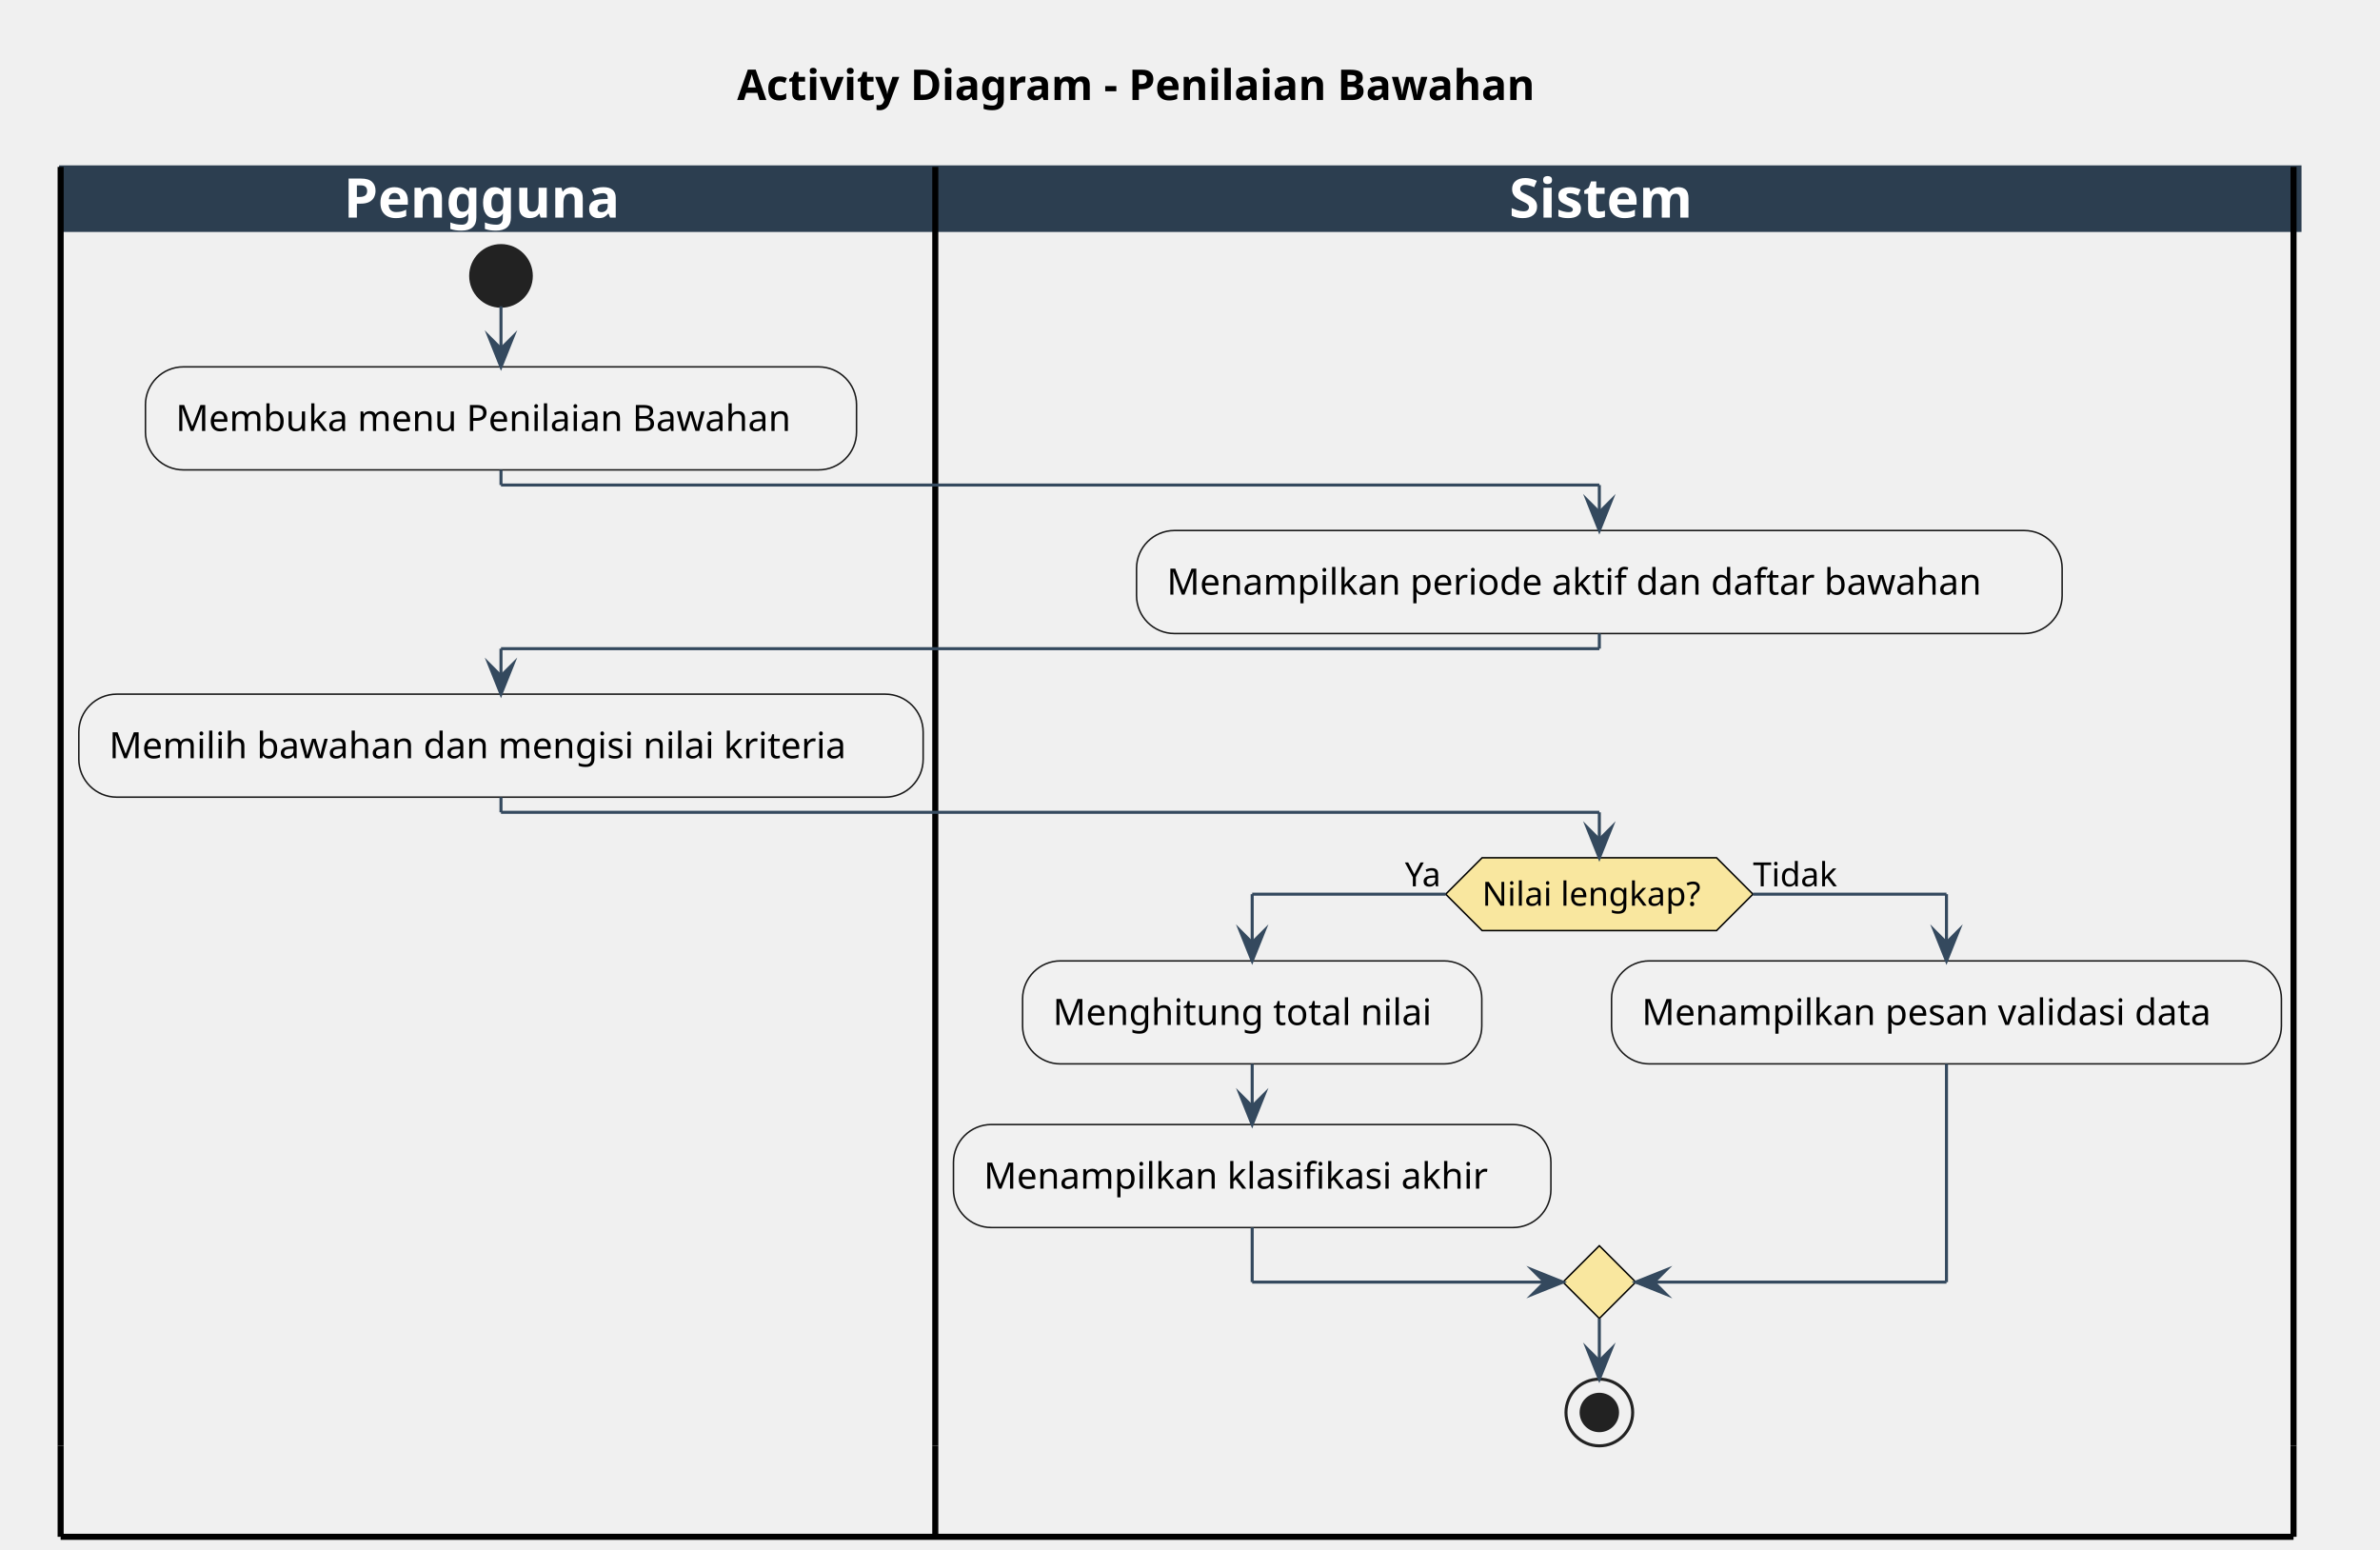
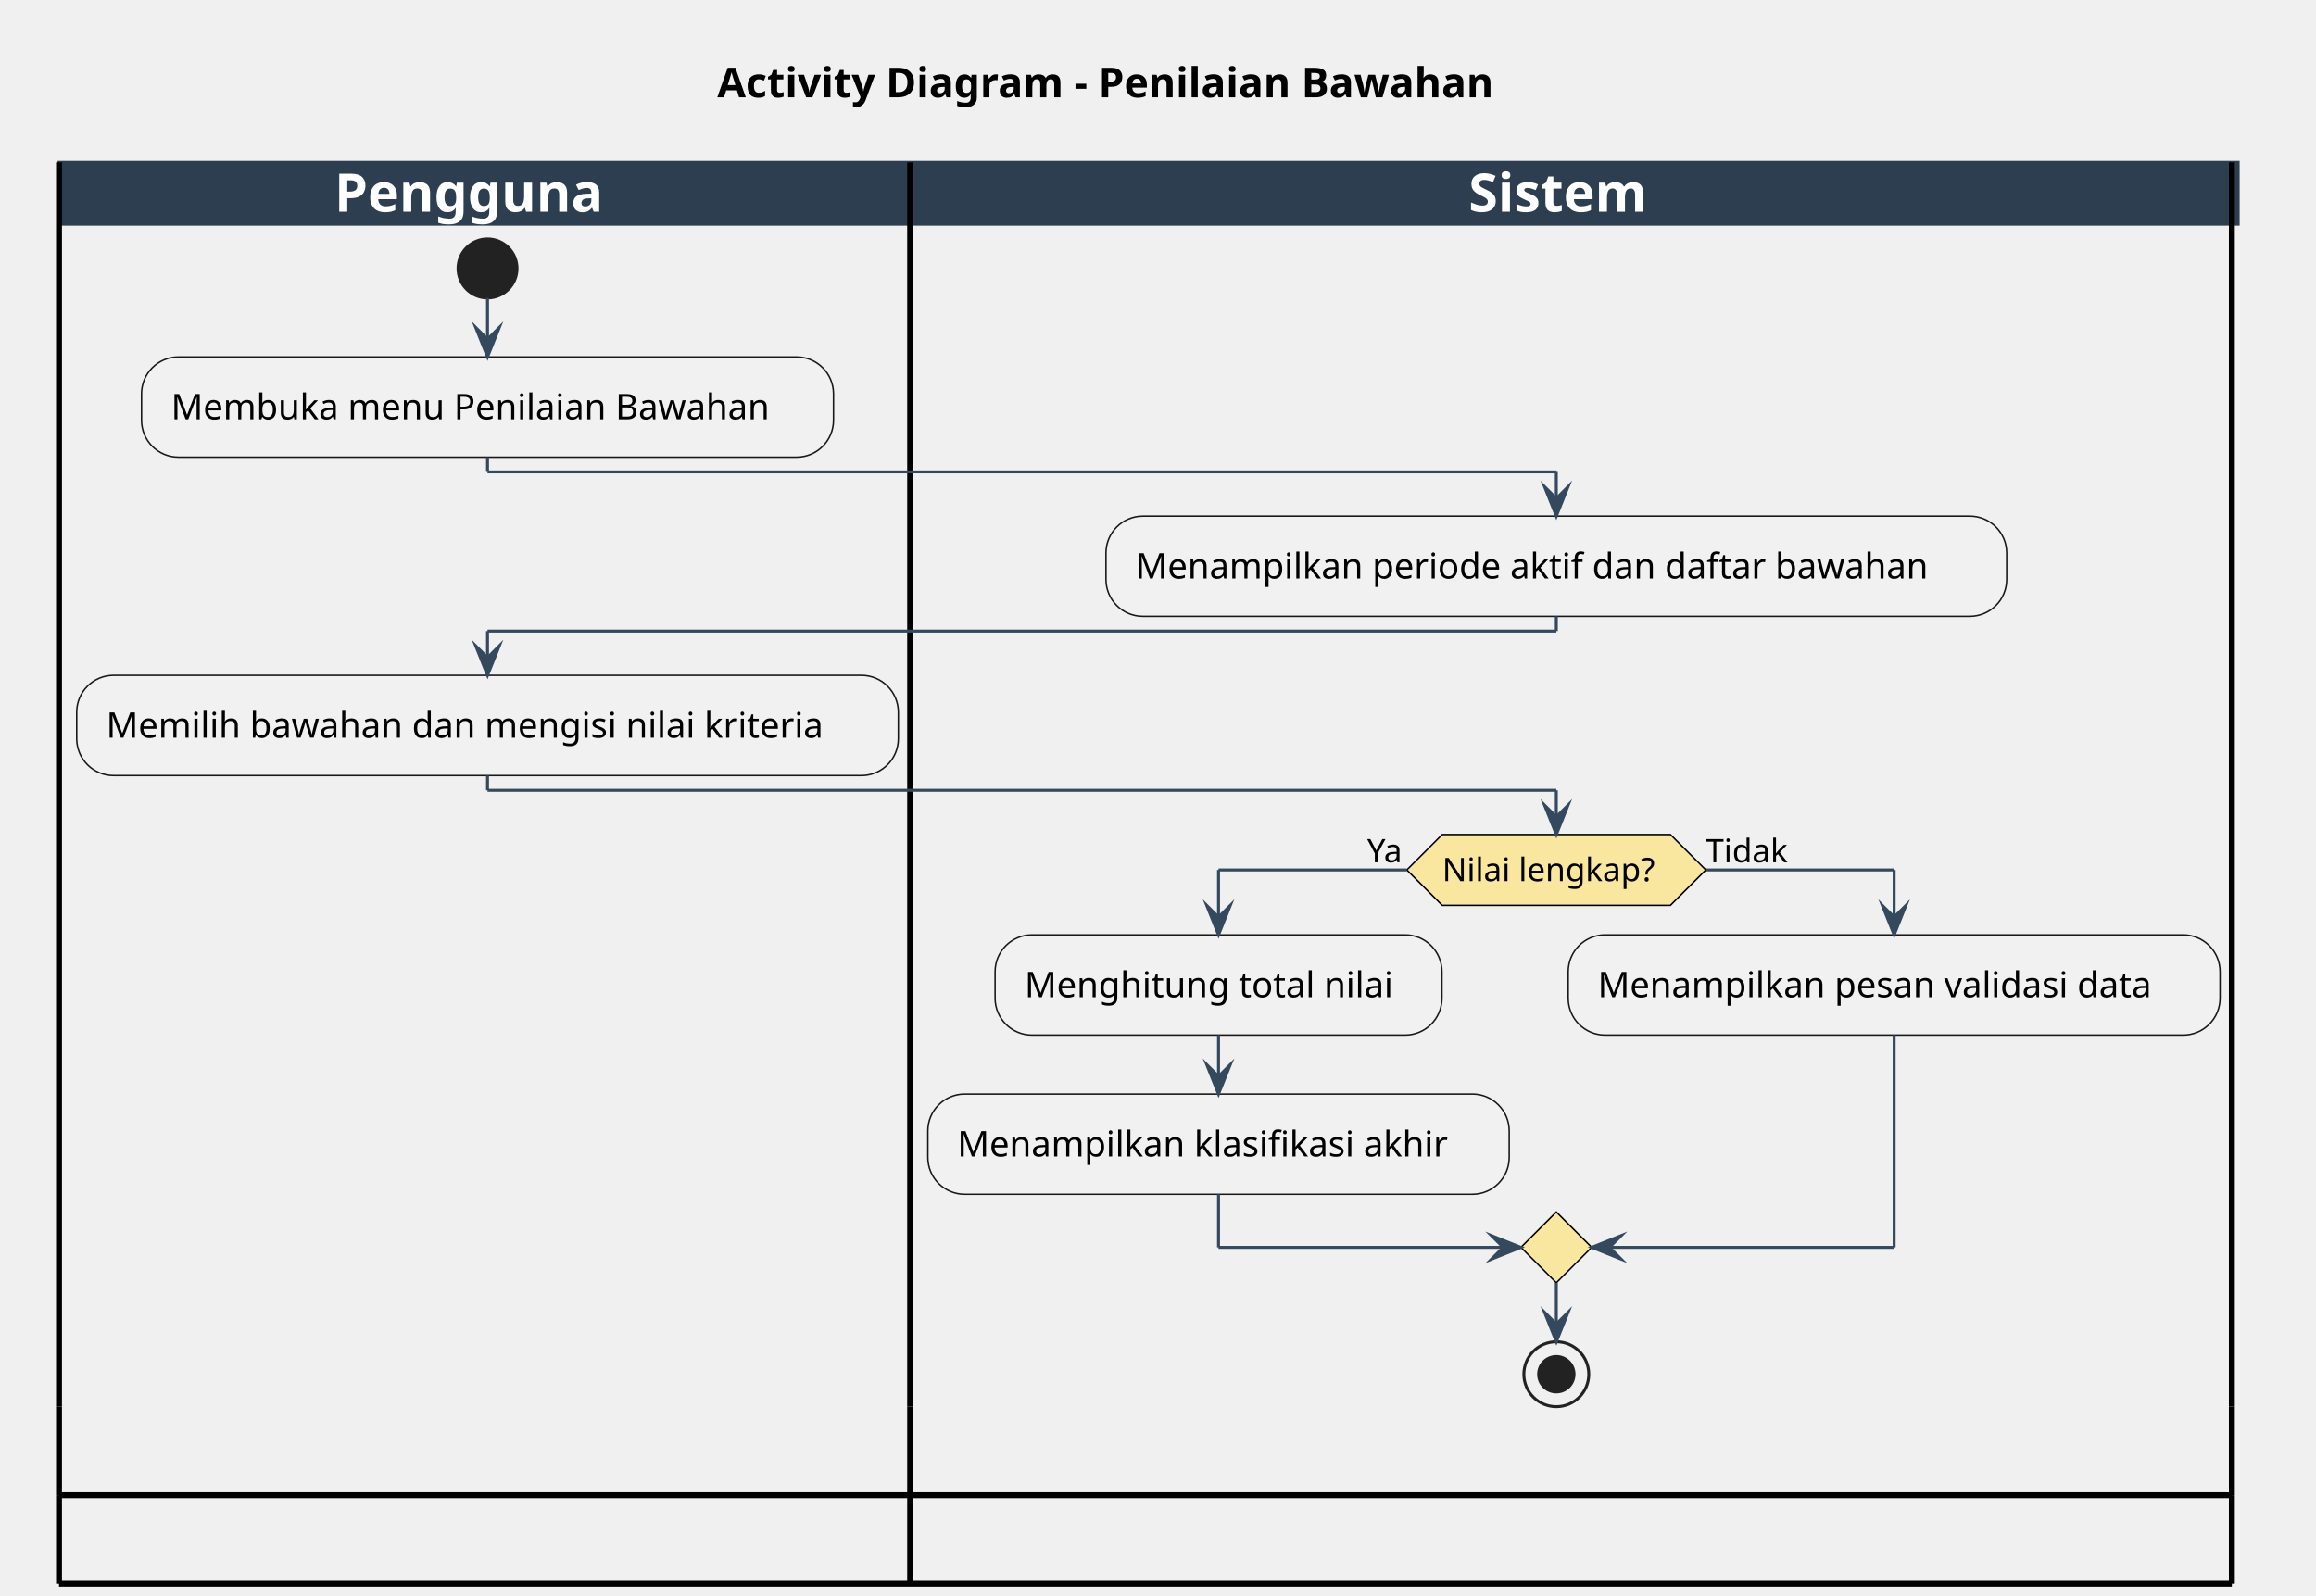
- <svg xmlns="http://www.w3.org/2000/svg" contentStyleType="text/css" data-diagram-type="ACTIVITY" height="511px" preserveAspectRatio="none" style="width:785px;height:511px;background:#FFFFFF;" version="1.1" viewBox="0 0 785 511" width="785px" zoomAndPan="magnify">
+ <svg xmlns="http://www.w3.org/2000/svg" contentStyleType="text/css" data-diagram-type="ACTIVITY" height="541px" preserveAspectRatio="none" style="width:785px;height:541px;background:#FFFFFF;" version="1.1" viewBox="0 0 785 541" width="785px" zoomAndPan="magnify">
  <defs />
  <g>
    <g class="title" data-source-line="1">
      <text fill="#000000" font-family="sans-serif" font-size="14" font-weight="700" lengthAdjust="spacing" textLength="297.363" x="243.125" y="32.995">Activity Diagram - Penilaian Bawahan</text>
    </g>
    <rect fill="#2C3E50" height="20.953" style="stroke:#2C3E50;stroke-width:1;" width="738.614" x="20" y="55.042" />
    <ellipse cx="165.243" cy="90.995" fill="#222222" rx="10" ry="10" style="stroke:#222222;stroke-width:1;" />
    <rect fill="#F1F1F1" height="33.969" rx="12.5" ry="12.5" style="stroke:#181818;stroke-width:0.5;" width="234.535" x="47.976" y="120.995" />
    <text fill="#000000" font-family="sans-serif" font-size="12" lengthAdjust="spacing" textLength="214.535" x="57.976" y="142.134">Membuka menu Penilaian Bawahan</text>
    <rect fill="#F1F1F1" height="33.969" rx="12.5" ry="12.5" style="stroke:#181818;stroke-width:0.5;" width="278.486" x="26" y="228.933" />
    <text fill="#000000" font-family="sans-serif" font-size="12" lengthAdjust="spacing" textLength="258.486" x="36" y="250.071">Memilih bawahan dan mengisi nilai kriteria</text>
    <line style="stroke:#000000;stroke-width:2;" x1="20" x2="20" y1="55.042" y2="476.839" />
    <rect fill="#F1F1F1" height="33.969" rx="12.5" ry="12.5" style="stroke:#181818;stroke-width:0.5;" width="305.293" x="374.865" y="174.964" />
    <text fill="#000000" font-family="sans-serif" font-size="12" lengthAdjust="spacing" textLength="285.293" x="384.865" y="196.102">Menampilkan periode aktif dan daftar bawahan</text>
    <polygon fill="#F9E79F" points="488.839,282.901,566.183,282.901,578.183,294.901,566.183,306.901,488.839,306.901,476.839,294.901,488.839,282.901" style="stroke:#000000;stroke-width:0.5;stroke-linejoin:miter;stroke-miterlimit:10;" />
    <text fill="#000000" font-family="sans-serif" font-size="11" lengthAdjust="spacing" textLength="77.344" x="488.839" y="298.709">Nilai lengkap?</text>
    <text fill="#000000" font-family="sans-serif" font-size="11" lengthAdjust="spacing" textLength="13.46" x="463.379" y="292.307">Ya</text>
    <text fill="#000000" font-family="sans-serif" font-size="11" lengthAdjust="spacing" textLength="29.869" x="578.183" y="292.307">Tidak</text>
    <rect fill="#F1F1F1" height="33.969" rx="12.5" ry="12.5" style="stroke:#181818;stroke-width:0.5;" width="151.461" x="337.282" y="316.901" />
    <text fill="#000000" font-family="sans-serif" font-size="12" lengthAdjust="spacing" textLength="131.461" x="347.282" y="338.04">Menghitung total nilai</text>
    <rect fill="#F1F1F1" height="33.969" rx="12.5" ry="12.5" style="stroke:#181818;stroke-width:0.5;" width="197.053" x="314.486" y="370.87" />
    <text fill="#000000" font-family="sans-serif" font-size="12" lengthAdjust="spacing" textLength="177.053" x="324.486" y="392.009">Menampilkan klasifikasi akhir</text>
    <rect fill="#F1F1F1" height="33.969" rx="12.5" ry="12.5" style="stroke:#181818;stroke-width:0.5;" width="220.941" x="531.539" y="316.901" />
    <text fill="#000000" font-family="sans-serif" font-size="12" lengthAdjust="spacing" textLength="200.941" x="541.539" y="338.04">Menampilkan pesan validasi data</text>
    <polygon fill="#F9E79F" points="527.511,410.839,539.511,422.839,527.511,434.839,515.511,422.839,527.511,410.839" style="stroke:#000000;stroke-width:0.5;stroke-linejoin:miter;stroke-miterlimit:10;" />
    <ellipse cx="527.511" cy="465.839" fill="none" rx="11" ry="11" style="stroke:#222222;stroke-width:1;" />
    <ellipse cx="527.511" cy="465.839" fill="#222222" rx="6" ry="6" style="stroke:#222222;stroke-width:1;" />
    <line style="stroke:#000000;stroke-width:2;" x1="308.486" x2="308.486" y1="55.042" y2="476.839" />
    <line style="stroke:#000000;stroke-width:2;" x1="756.481" x2="756.481" y1="55.042" y2="476.839" />
    <line style="stroke:#34495E;stroke-width:1;" x1="165.243" x2="165.243" y1="100.995" y2="120.995" />
    <polygon fill="#34495E" points="161.243,110.995,165.243,120.995,169.243,110.995,165.243,114.995" style="stroke:#34495E;stroke-width:1;stroke-linejoin:miter;stroke-miterlimit:10;" />
    <line style="stroke:#34495E;stroke-width:1;" x1="413.013" x2="413.013" y1="350.87" y2="370.87" />
    <polygon fill="#34495E" points="409.013,360.87,413.013,370.87,417.013,360.87,413.013,364.87" style="stroke:#34495E;stroke-width:1;stroke-linejoin:miter;stroke-miterlimit:10;" />
    <line style="stroke:#34495E;stroke-width:1;" x1="476.839" x2="413.013" y1="294.901" y2="294.901" />
    <line style="stroke:#34495E;stroke-width:1;" x1="413.013" x2="413.013" y1="294.901" y2="316.901" />
    <polygon fill="#34495E" points="409.013,306.901,413.013,316.901,417.013,306.901,413.013,310.901" style="stroke:#34495E;stroke-width:1;stroke-linejoin:miter;stroke-miterlimit:10;" />
    <line style="stroke:#34495E;stroke-width:1;" x1="578.183" x2="642.01" y1="294.901" y2="294.901" />
    <line style="stroke:#34495E;stroke-width:1;" x1="642.01" x2="642.01" y1="294.901" y2="316.901" />
    <polygon fill="#34495E" points="638.01,306.901,642.01,316.901,646.01,306.901,642.01,310.901" style="stroke:#34495E;stroke-width:1;stroke-linejoin:miter;stroke-miterlimit:10;" />
    <line style="stroke:#34495E;stroke-width:1;" x1="413.013" x2="413.013" y1="404.839" y2="422.839" />
    <line style="stroke:#34495E;stroke-width:1;" x1="413.013" x2="515.511" y1="422.839" y2="422.839" />
    <polygon fill="#34495E" points="505.511,418.839,515.511,422.839,505.511,426.839,509.511,422.839" style="stroke:#34495E;stroke-width:1;stroke-linejoin:miter;stroke-miterlimit:10;" />
    <line style="stroke:#34495E;stroke-width:1;" x1="642.01" x2="642.01" y1="350.87" y2="422.839" />
    <line style="stroke:#34495E;stroke-width:1;" x1="642.01" x2="539.511" y1="422.839" y2="422.839" />
    <polygon fill="#34495E" points="549.511,418.839,539.511,422.839,549.511,426.839,545.511,422.839" style="stroke:#34495E;stroke-width:1;stroke-linejoin:miter;stroke-miterlimit:10;" />
    <line style="stroke:#34495E;stroke-width:1;" x1="527.511" x2="527.511" y1="434.839" y2="454.839" />
    <polygon fill="#34495E" points="523.511,444.839,527.511,454.839,531.511,444.839,527.511,448.839" style="stroke:#34495E;stroke-width:1;stroke-linejoin:miter;stroke-miterlimit:10;" />
    <line style="stroke:#34495E;stroke-width:1;" x1="165.243" x2="165.243" y1="154.964" y2="159.964" />
    <line style="stroke:#34495E;stroke-width:1;" x1="165.243" x2="527.511" y1="159.964" y2="159.964" />
    <line style="stroke:#34495E;stroke-width:1;" x1="527.511" x2="527.511" y1="159.964" y2="174.964" />
    <polygon fill="#34495E" points="523.511,164.964,527.511,174.964,531.511,164.964,527.511,168.964" style="stroke:#34495E;stroke-width:1;stroke-linejoin:miter;stroke-miterlimit:10;" />
    <line style="stroke:#34495E;stroke-width:1;" x1="527.511" x2="527.511" y1="208.933" y2="213.933" />
    <line style="stroke:#34495E;stroke-width:1;" x1="527.511" x2="165.243" y1="213.933" y2="213.933" />
    <line style="stroke:#34495E;stroke-width:1;" x1="165.243" x2="165.243" y1="213.933" y2="228.933" />
    <polygon fill="#34495E" points="161.243,218.933,165.243,228.933,169.243,218.933,165.243,222.933" style="stroke:#34495E;stroke-width:1;stroke-linejoin:miter;stroke-miterlimit:10;" />
    <line style="stroke:#34495E;stroke-width:1;" x1="165.243" x2="165.243" y1="262.901" y2="267.901" />
    <line style="stroke:#34495E;stroke-width:1;" x1="165.243" x2="527.511" y1="267.901" y2="267.901" />
    <line style="stroke:#34495E;stroke-width:1;" x1="527.511" x2="527.511" y1="267.901" y2="282.901" />
    <polygon fill="#34495E" points="523.511,272.901,527.511,282.901,531.511,272.901,527.511,276.901" style="stroke:#34495E;stroke-width:1;stroke-linejoin:miter;stroke-miterlimit:10;" />
    <text fill="#FFFFFF" font-family="sans-serif" font-size="18" font-weight="700" lengthAdjust="spacing" textLength="101.76" x="113.363" y="71.75">Pengguna</text>
    <text fill="#FFFFFF" font-family="sans-serif" font-size="18" font-weight="700" lengthAdjust="spacing" textLength="69.416" x="497.775" y="71.75">Sistem</text>
  </g>
  <line style="stroke:#000000;stroke-width:2;" x1="20" x2="20" y1="476.839" y2="506.839" />
  <line style="stroke:#000000;stroke-width:2;" x1="308.486" x2="308.486" y1="476.839" y2="506.839" />
  <line style="stroke:#000000;stroke-width:2;" x1="756.481" x2="756.481" y1="476.839" y2="506.839" />
  <line style="stroke:#000000;stroke-width:2;" x1="20" x2="756.481" y1="506.839" y2="506.839" />
+   <line style="stroke:#000000;stroke-width:2;" x1="20" x2="20" y1="506.839" y2="536.839" />
+   <line style="stroke:#000000;stroke-width:2;" x1="308.486" x2="308.486" y1="506.839" y2="536.839" />
+   <line style="stroke:#000000;stroke-width:2;" x1="756.481" x2="756.481" y1="506.839" y2="536.839" />
+   <line style="stroke:#000000;stroke-width:2;" x1="20" x2="756.481" y1="536.839" y2="536.839" />
</svg>
